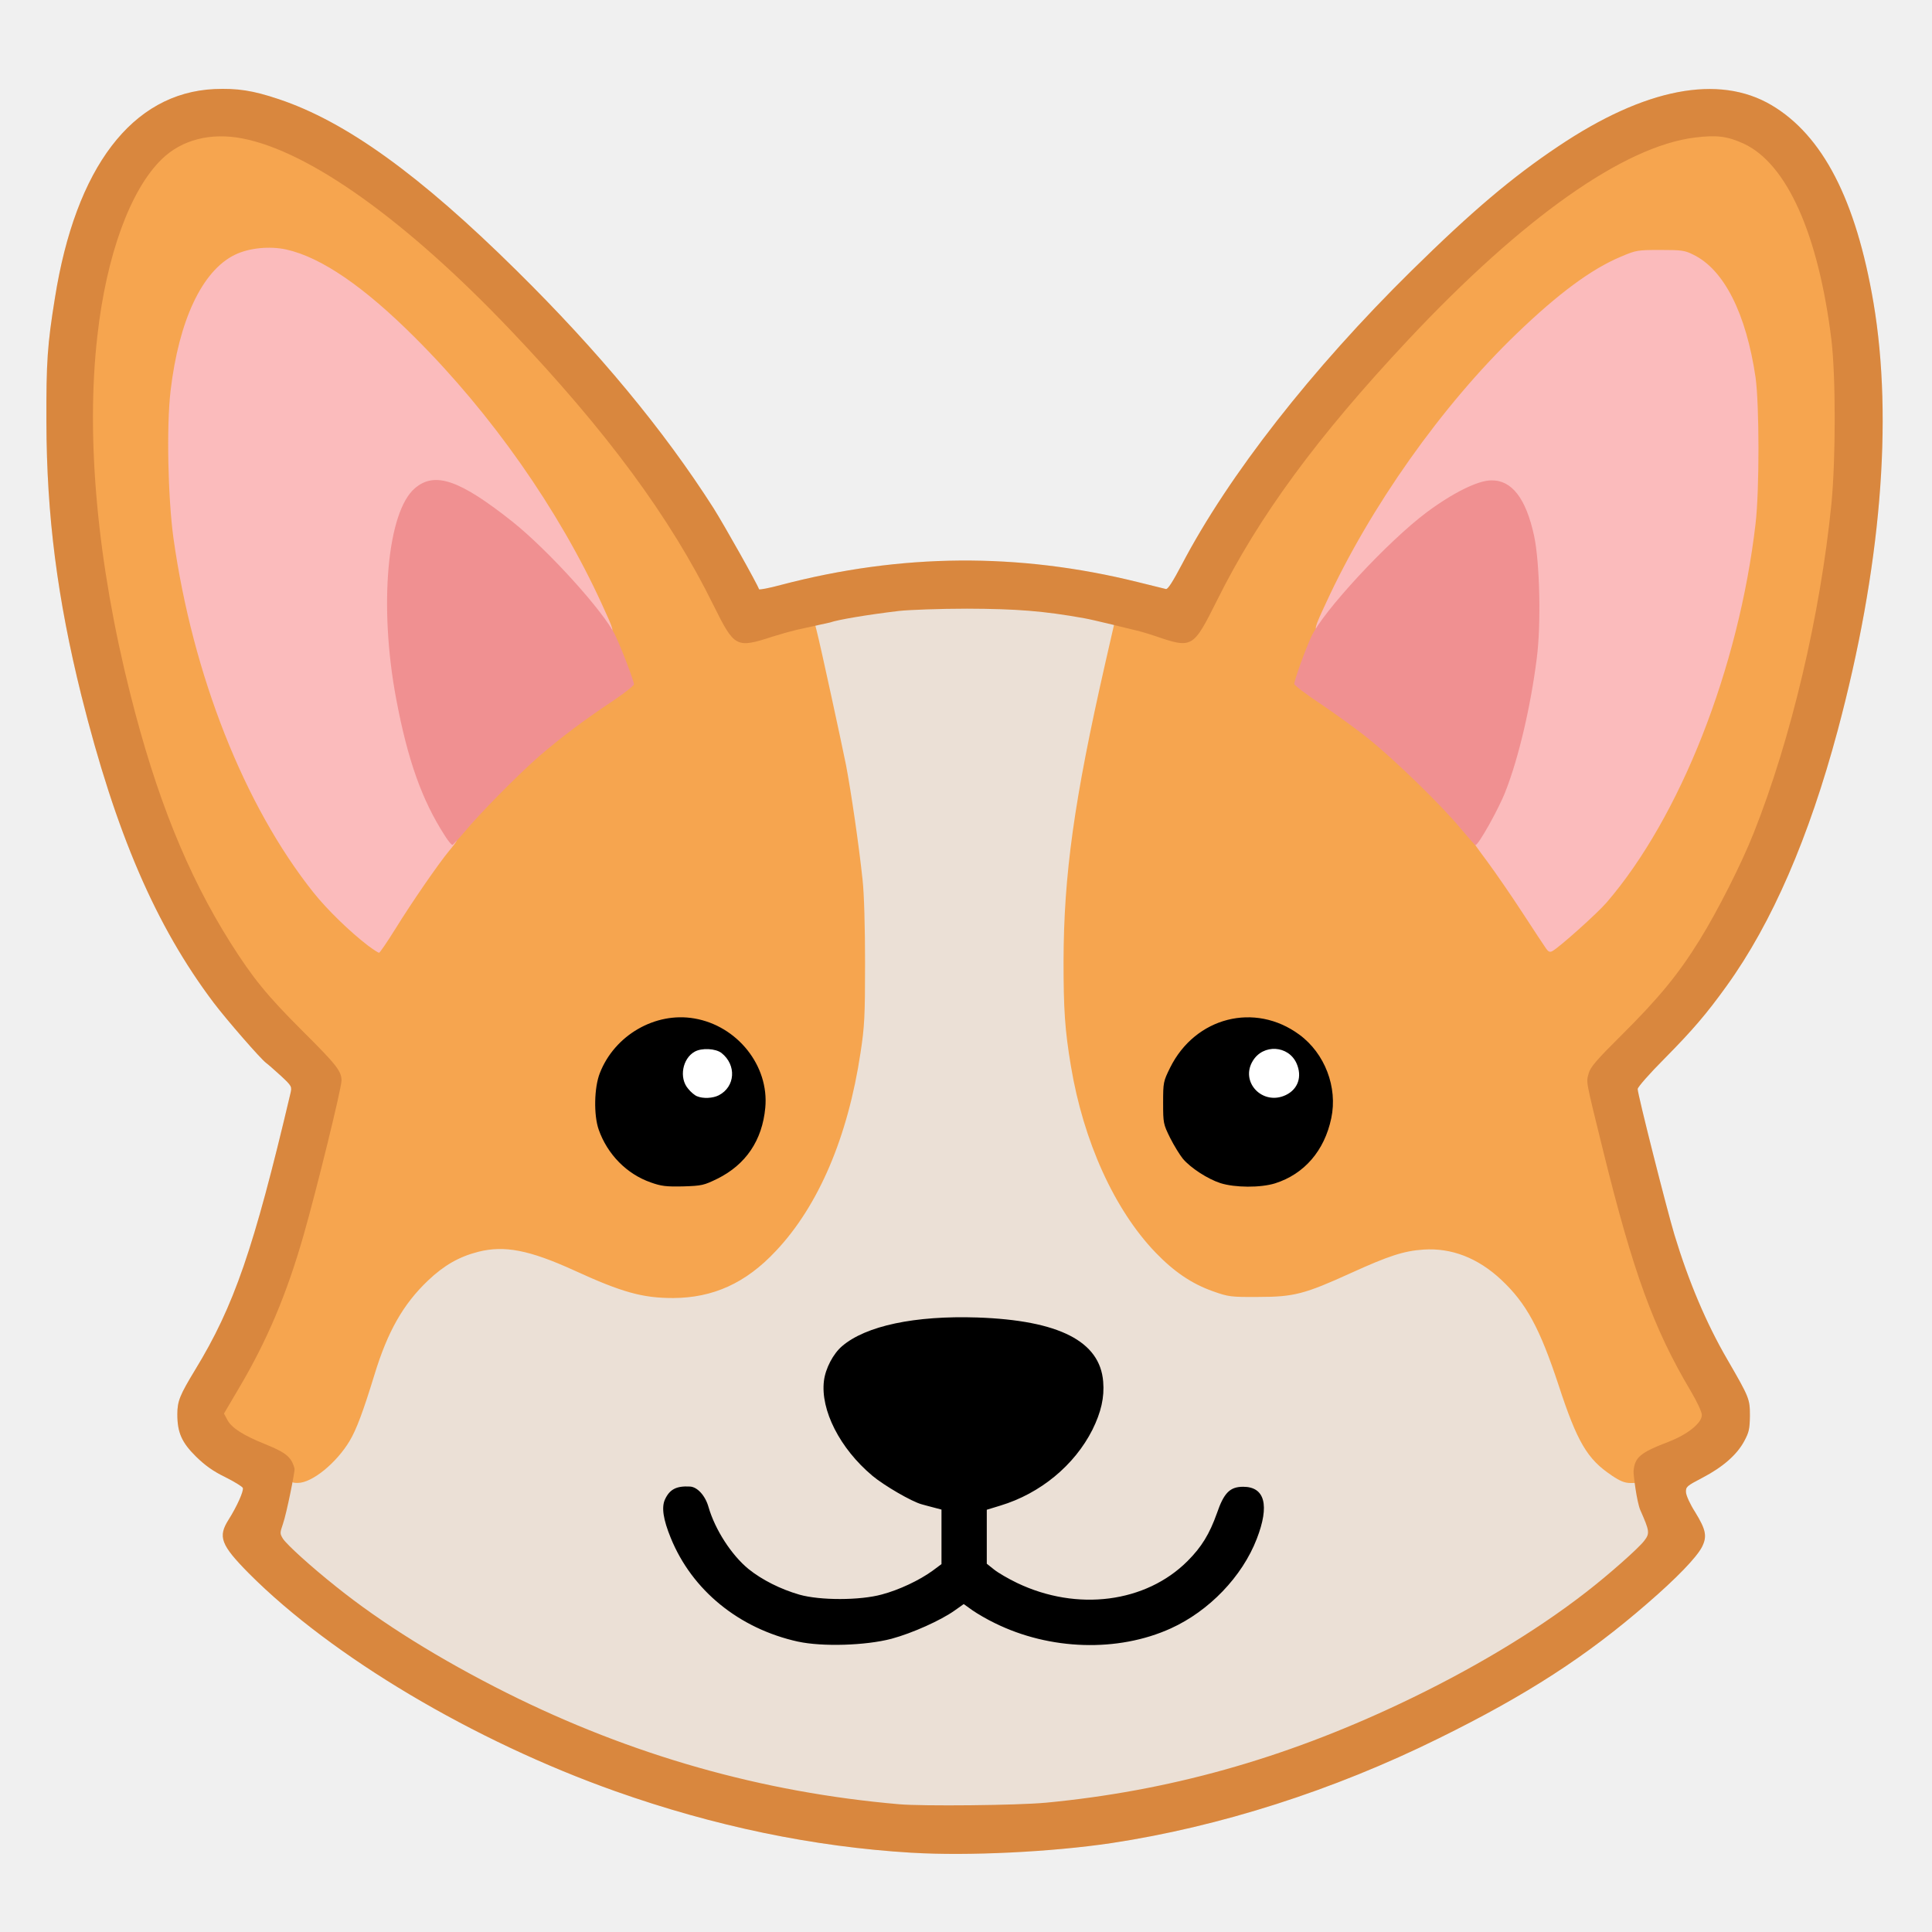
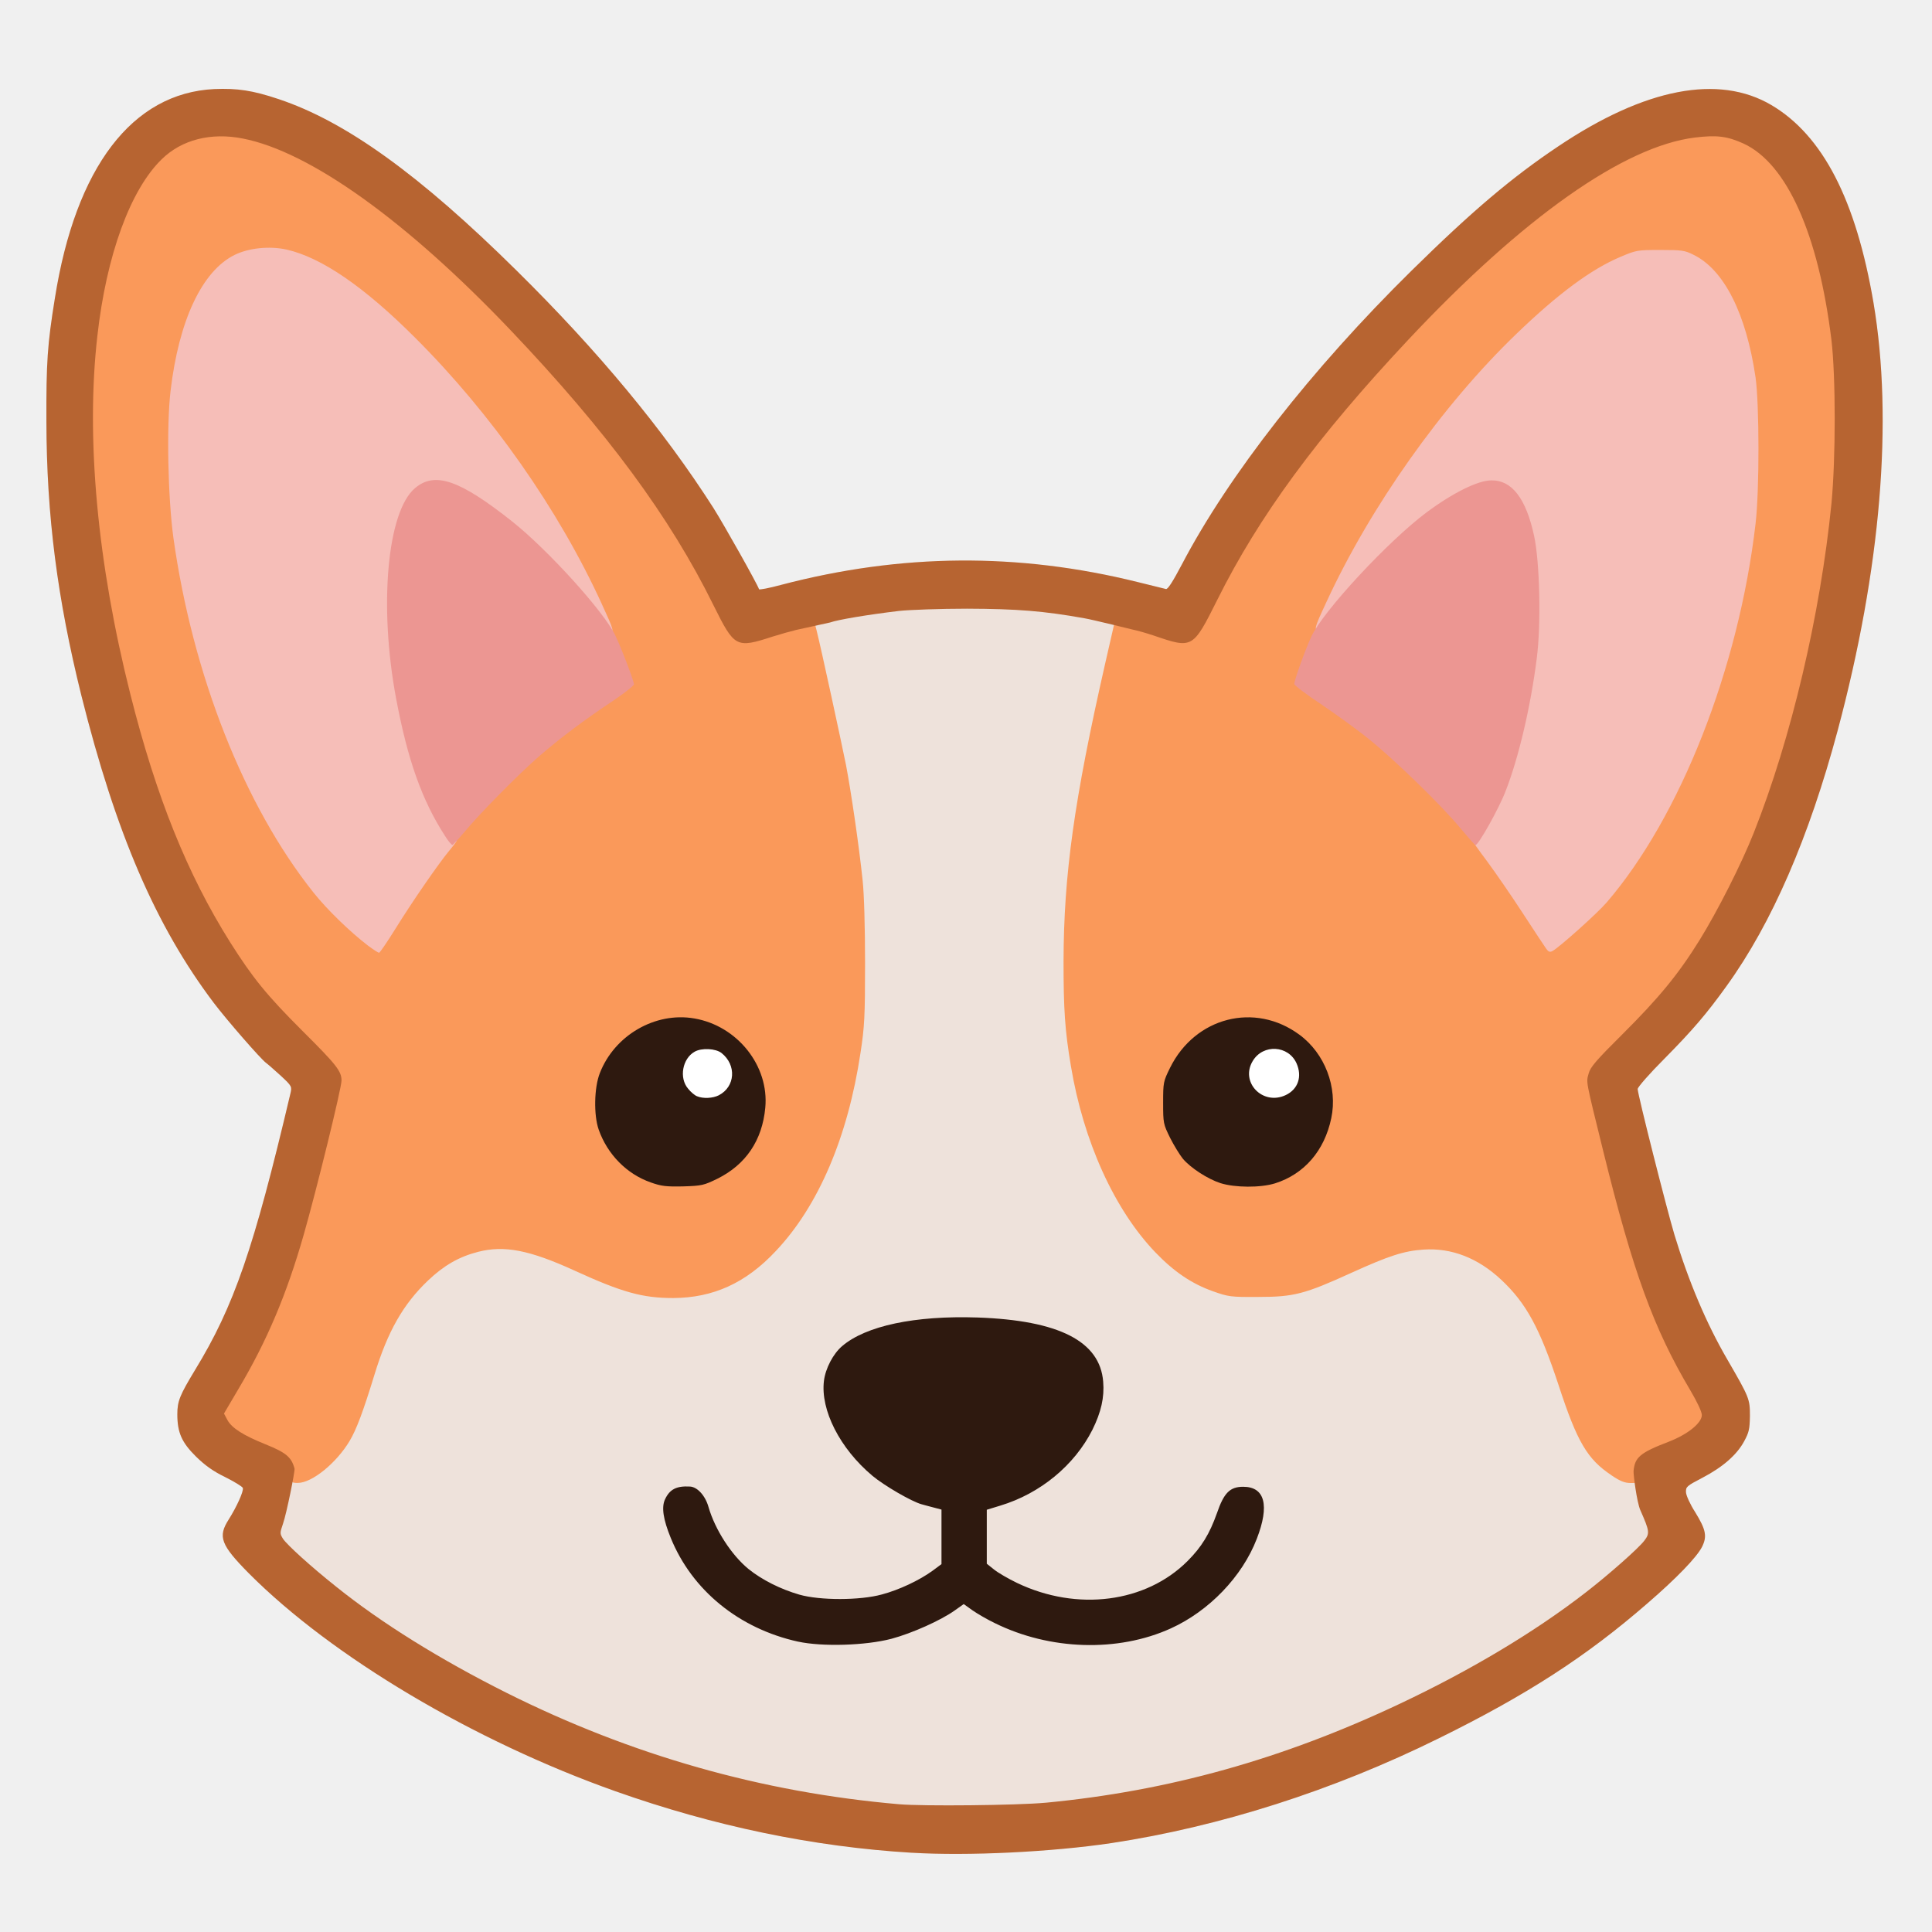
<svg xmlns="http://www.w3.org/2000/svg" xml:space="preserve" style="fill-rule:evenodd;clip-rule:evenodd;stroke-linejoin:round;stroke-miterlimit:2" viewBox="0 0 597 597">
-   <path d="M281.766 572.512c-30.375-1.809-61.153-8.219-91.59-19.004-43.895-15.57-87.621-41.567-113.278-67.336-8.687-8.805-9.625-11.309-6.242-16.613 2.508-3.965 4.727-8.864 4.375-9.793-.172-.407-2.625-1.93-5.422-3.325-3.73-1.804-6.242-3.613-9.039-6.351-4.433-4.371-5.773-7.461-5.773-13.059 0-4.078.754-5.886 5.48-13.703 12.067-19.762 18.137-37.43 29.446-85.348.523-2.214.523-2.332-2.918-5.535-1.926-1.746-3.969-3.554-4.543-3.968-1.637-1.161-12.188-13.289-16.211-18.598-17.953-23.793-30.254-52.41-40.926-95.035-7.402-29.848-10.727-55.5-10.785-84.532-.059-18.421.293-23.789 2.625-38.191 6.414-40.461 23.902-63.375 49.269-64.598 7.055-.289 11.832.407 19.821 3.09 20.812 6.938 43.613 23.379 73.574 52.996 25.246 24.895 45.473 49.321 60.812 73.344 3.383 5.363 13.469 23.317 14.106 25.125.062.231 3.152-.351 6.816-1.344 37.082-9.734 73.285-10.027 110.192-.875 4.312 1.047 8.281 2.039 8.746 2.157.586.121 2.16-2.391 4.957-7.692 14.398-27.461 40.109-60.347 70.949-90.715 18.602-18.308 30.961-28.8 45.359-38.421 26.762-17.954 49.5-22.329 65.821-12.711 15.855 9.386 26.125 29.261 31.539 61.101 6.121 36.32 2.273 82.258-11.078 132.164-8.864 33.059-20.289 59.469-34.282 78.879-6.242 8.684-10.433 13.582-19.179 22.445-4.606 4.606-8.34 8.868-8.34 9.446 0 1.633 8.976 37.078 11.371 45.066 4.371 14.399 9.855 27.406 16.379 38.594 6.816 11.777 6.937 12.129 6.937 17.371-.058 4.019-.293 5.07-1.746 7.754-2.273 4.254-6.644 8.047-12.886 11.312-4.899 2.563-5.188 2.797-5.129 4.493.058 1.046 1.281 3.726 2.855 6.179 3.324 5.422 3.731 7.461 2.102 10.723-1.688 3.262-7.818 9.625-16.852 17.43-18.773 16.328-37.191 28.277-64.539 41.746-32.535 16.086-67.625 27.285-101.152 32.355-18.367 2.738-44.309 4.02-61.625 2.969z" style="fill:#ebe0d6" />
+   <path d="M281.766 572.512c-30.375-1.809-61.153-8.219-91.59-19.004-43.895-15.57-87.621-41.567-113.278-67.336-8.687-8.805-9.625-11.309-6.242-16.613 2.508-3.965 4.727-8.864 4.375-9.793-.172-.407-2.625-1.93-5.422-3.325-3.73-1.804-6.242-3.613-9.039-6.351-4.433-4.371-5.773-7.461-5.773-13.059 0-4.078.754-5.886 5.48-13.703 12.067-19.762 18.137-37.43 29.446-85.348.523-2.214.523-2.332-2.918-5.535-1.926-1.746-3.969-3.554-4.543-3.968-1.637-1.161-12.188-13.289-16.211-18.598-17.953-23.793-30.254-52.41-40.926-95.035-7.402-29.848-10.727-55.5-10.785-84.532-.059-18.421.293-23.789 2.625-38.191 6.414-40.461 23.902-63.375 49.269-64.598 7.055-.289 11.832.407 19.821 3.09 20.812 6.938 43.613 23.379 73.574 52.996 25.246 24.895 45.473 49.321 60.812 73.344 3.383 5.363 13.469 23.317 14.106 25.125.062.231 3.152-.351 6.816-1.344 37.082-9.734 73.285-10.027 110.192-.875 4.312 1.047 8.281 2.039 8.746 2.157.586.121 2.16-2.391 4.957-7.692 14.398-27.461 40.109-60.347 70.949-90.715 18.602-18.308 30.961-28.8 45.359-38.421 26.762-17.954 49.5-22.329 65.821-12.711 15.855 9.386 26.125 29.261 31.539 61.101 6.121 36.32 2.273 82.258-11.078 132.164-8.864 33.059-20.289 59.469-34.282 78.879-6.242 8.684-10.433 13.582-19.179 22.445-4.606 4.606-8.34 8.868-8.34 9.446 0 1.633 8.976 37.078 11.371 45.066 4.371 14.399 9.855 27.406 16.379 38.594 6.816 11.777 6.937 12.129 6.937 17.371-.058 4.019-.293 5.07-1.746 7.754-2.273 4.254-6.644 8.047-12.886 11.312-4.899 2.563-5.188 2.797-5.129 4.493.058 1.046 1.281 3.726 2.855 6.179 3.324 5.422 3.731 7.461 2.102 10.723-1.688 3.262-7.818 9.625-16.852 17.43-18.773 16.328-37.191 28.277-64.539 41.746-32.535 16.086-67.625 27.285-101.152 32.355-18.367 2.738-44.309 4.02-61.625 2.969z" style="fill:#eee2db" />
  <path d="M213.613 340.477c-.644-.231-1.925-1.282-2.734-2.332-1.402-1.633-1.578-2.333-1.578-6.301 0-7.34 2.101-9.391 9.39-9.442 3.676 0 4.727.235 6.008 1.223 2.395 1.926 3.262 4.141 3.262 8.574 0 4.492-.988 6.41-4.078 7.985-1.809.929-8.219 1.113-10.262.293zM387.879 339.891c-2.625-1.575-3.676-3.965-3.676-8.278 0-6.586 2.797-9.211 9.735-9.211 5.128 0 7.23 1.223 8.624 4.899 1.223 3.148.93 8.16-.585 10.433-1.403 2.211-4.313 3.321-8.571 3.321-2.625 0-4.203-.352-5.535-1.164z" style="fill:#fff;fill-rule:nonzero" />
-   <path d="M89.258 455.566c-.93-3.554-2.625-4.957-8.977-7.523-9.504-3.789-12.652-6.531-12.652-11.137 0-1.687.988-3.91 4.371-9.504 11.895-20.175 17.664-35.968 27.457-75.734 4.141-16.793 4.254-17.723 3.441-19.359-.523-.989-5.421-6.297-10.957-11.832-11.25-11.2-15.57-16.442-22.507-27.461-13.289-21.102-22.911-45.004-30.899-76.723C21.57 149.25 23.316 84.359 42.789 54.219c6.531-10.09 13.813-13.996 26.172-13.996 23.793 0 60.104 25.882 103.074 73.461 6.586 7.343 12.418 14.402 19.59 23.613 13.523 17.488 21.336 29.676 29.91 46.641 7.168 14.167 6.703 13.816 15.449 11.015 3.727-1.219 8.161-2.211 10.555-2.391l4.137-.292.648 2.503c1.34 5.25 7.633 34.344 9.098 41.625 1.574 8.282 3.965 24.551 5.129 35.567.465 4.254.758 14.34.758 25.648 0 16.563-.172 19.653-1.403 27.692-3.91 26.062-13 47.34-26.176 61.273-9.269 9.91-19.359 14.461-31.718 14.524-9.442 0-15.801-1.75-30.547-8.516-13.934-6.352-21.629-7.813-29.676-5.774-5.949 1.516-10.613 4.2-15.57 8.918-7.637 7.29-12.422 15.684-16.5 29.032-3.496 11.429-5.598 17.027-7.696 20.519-4.082 6.821-11.601 12.946-15.976 12.946-2.039 0-2.16-.118-2.797-2.684zm130.648-93.105c8.223-4.082 13.352-11.078 14.696-20.227.464-3.093-.7-7.988-2.918-12.363-3.211-6.297-10.555-11.773-17.844-13.289-10.028-2.039-22.508 5.777-26.762 16.793-4.492 11.602 2.86 25.77 15.746 30.316 5.774 1.981 11.43 1.633 17.082-1.222zm-98.937-78.121c18.711-29.969 38.886-51.016 66.578-69.496l5.887-3.906-1.051-2.969c-5.594-16.27-18.246-40.637-31.012-59.703-16.383-24.485-40.109-49.844-57.309-61.215-16.207-10.723-26.527-11.25-35.91-1.746-13.996 14.109-18.367 51.593-10.672 92.64 1.516 8.219 6.008 25.418 8.977 34.282 7.816 23.55 19.469 45.886 32.184 61.914 4.14 5.187 16.328 16.793 17.66 16.793.293 0 2.445-2.973 4.668-6.586zM497.949 455.859c-7.465-4.961-10.613-10.32-16.328-27.812-5.828-17.66-9.969-25.305-17.723-32.586-7.23-6.766-15.39-9.91-24.023-9.332-6.059.406-10.727 1.93-22.266 7.172-14.461 6.586-17.785 7.461-28.742 7.461-8.625.062-9.269-.059-14.047-1.746-6.586-2.332-12.066-6.063-17.781-12.008-12.715-13.238-22.269-34.395-26.125-57.602-1.867-11.136-2.273-17.488-2.273-32.355.062-26.758 3.265-49.844 12.886-92.113l2.797-12.239 3.555-.176c2.859-.117 4.777.235 10.433 2.161 9.329 3.211 8.575 3.73 16.5-11.895 3.383-6.703 8.219-15.391 10.672-19.297 25.36-39.816 70.426-87.277 103.426-108.906 15.856-10.383 30.024-15.047 43.028-14.227 18.246 1.161 30.898 23.438 35.738 62.961 1.402 11.543 1.402 39.817 0 54.106-4.254 42.676-16.207 87.621-31.426 118.058-9.734 19.356-17.953 30.778-32.477 45.125-10.027 9.907-11.136 11.25-11.136 13.645 0 2.562 8.511 36.262 12.535 49.672 5.359 17.722 10.781 30.312 18.94 44.078 3.212 5.359 3.497 6.18 3.497 9.269 0 3.321-.058 3.442-2.683 5.774-1.637 1.457-4.492 3.031-7.465 4.199-9.035 3.496-10.844 5.02-10.844 9.27 0 1.687-.121 1.75-2.566 1.75-2.039 0-3.321-.528-6.117-2.395zM392.25 363.914c8.34-2.625 14.633-9.328 17.023-18.187 3.446-12.711-6.996-26.993-21.335-29.383-3.032-.528-9.391.929-13.239 2.968-4.371 2.391-8.804 7.231-11.308 12.301-2.039 4.02-2.215 4.899-2.215 9.149 0 4.254.176 5.129 2.16 9.097 2.738 5.485 4.84 7.989 8.98 10.727 6.352 4.25 13.235 5.363 19.942 3.32zm93.516-78.18c12.3-10.672 21.398-23.375 31.424-44.078 12.072-24.832 20.29-53.398 23.552-81.621 1.164-10.32 1.164-33.344 0-41.625-2.332-15.621-6.765-26.879-13.41-33.586-4.492-4.605-7.582-5.828-14.281-5.828-5.016 0-6.004.234-10.492 2.102-21.395 8.976-53.52 42.382-76.371 79.523-9.969 16.207-25.247 48.973-23.497 50.43.293.172 3.907 2.625 8.047 5.363 18.832 12.531 37.141 30.02 51.188 48.914 5.187 6.996 16.73 24.313 16.73 25.125 0 1.16 1.578.121 7.11-4.726z" style="fill:#f6a54f;fill-rule:nonzero" />
-   <path d="M281.766 572.512c-30.375-1.809-61.153-8.219-91.59-19.004-43.895-15.57-87.621-41.567-113.278-67.336-8.687-8.805-9.625-11.309-6.242-16.613 2.508-3.965 4.727-8.864 4.375-9.793-.172-.407-2.625-1.93-5.422-3.325-3.73-1.804-6.242-3.613-9.039-6.351-4.433-4.371-5.773-7.461-5.773-13.059 0-4.078.754-5.886 5.48-13.703 12.067-19.762 18.137-37.43 29.446-85.348.523-2.214.523-2.332-2.918-5.535-1.926-1.746-3.969-3.554-4.543-3.968-1.637-1.161-12.188-13.289-16.211-18.598-17.953-23.793-30.254-52.41-40.926-95.035-7.402-29.848-10.727-55.5-10.785-84.532-.059-18.421.293-23.789 2.625-38.191 6.414-40.461 23.902-63.375 49.269-64.598 7.055-.289 11.832.407 19.821 3.09 20.812 6.938 43.613 23.379 73.574 52.996 25.246 24.895 45.473 49.321 60.812 73.344 3.383 5.363 13.469 23.317 14.106 25.125.062.231 3.152-.351 6.816-1.344 37.082-9.734 73.285-10.027 110.192-.875 4.312 1.047 8.281 2.039 8.746 2.157.586.121 2.16-2.391 4.957-7.692 14.398-27.461 40.109-60.347 70.949-90.715 18.602-18.308 30.961-28.8 45.359-38.421 26.762-17.954 49.5-22.329 65.821-12.711 15.855 9.386 26.125 29.261 31.539 61.101 6.121 36.32 2.273 82.258-11.078 132.164-8.864 33.059-20.289 59.469-34.282 78.879-6.242 8.684-10.433 13.582-19.179 22.445-4.606 4.606-8.34 8.868-8.34 9.446 0 1.633 8.976 37.078 11.371 45.066 4.371 14.399 9.855 27.406 16.379 38.594 6.816 11.777 6.937 12.129 6.937 17.371-.058 4.019-.293 5.07-1.746 7.754-2.273 4.254-6.644 8.047-12.886 11.312-4.899 2.563-5.188 2.797-5.129 4.493.058 1.046 1.281 3.726 2.855 6.179 3.324 5.422 3.731 7.461 2.102 10.723-1.688 3.262-7.818 9.625-16.852 17.43-18.773 16.328-37.191 28.277-64.539 41.746-32.535 16.086-67.625 27.285-101.152 32.355-18.367 2.738-44.309 4.02-61.625 2.969zM91.012 453.816c.183.762-2.472 13.911-3.563 17.02-.988 2.918-.988 3.027 0 4.664 1.344 1.98 8.746 8.684 16.442 14.805 13.933 11.199 32.121 22.507 52.703 32.82 38.472 19.238 78.824 30.727 121.207 34.395 7.34.644 36.496.351 45.238-.465l.008.007c38.012-3.613 73.281-13.468 109.547-30.609 21.742-10.258 41.742-22.215 57.426-34.394 6.878-5.301 16.328-13.641 18.074-15.973 1.75-2.274 1.636-2.973-1.223-9.445-1.109-2.563-2.152-10.977-2.09-11.969l-.008.008c.352-4.371 1.981-5.774 10.956-9.211 5.83-2.27 10.15-5.774 10.15-8.219 0-.988-1.457-4.078-3.496-7.523-11.43-19.239-17.781-36.727-26.992-74.098-5.536-22.449-5.25-21.047-4.493-23.902.524-1.981 2.332-4.082 10.43-12.129 11.25-11.2 17.258-18.481 23.844-29.094 5.594-9.035 12.945-23.551 16.734-33.113 11.602-29.203 20.578-67.395 24.02-101.735 1.344-14.047 1.344-39.179 0-50.605-4.02-32.707-13.762-54.508-27.164-60.688-5.016-2.273-8.219-2.687-14.986-1.867-21.921 2.684-53.112 24.66-88.671 62.555-28.101 29.972-46.117 54.511-58.941 80.281-7.586 15.156-7.637 15.156-19.59 11.078-2.485-.828-4.998-1.535-6.731-1.901 0 0-11.962-2.975-14.722-3.454-12.652-2.274-20.984-2.918-36.32-2.969-8.34 0-17.785.352-20.985.695-9.723 1.162-18.97 2.714-21.301 3.565l-10.464 2.302c-1.834.449-4.667 1.24-7.305 2.063-11.308 3.676-11.773 3.383-18.246-9.625-13.352-27.164-33-53.813-62.73-85.055-32.122-33.758-62.032-55.207-82.786-59.234-9.793-1.93-18.832.351-25.011 6.41-9.676 9.391-17.086 29.617-19.883 54.57-3.613 31.539 0 70.371 10.199 110.774 7.988 31.719 17.609 55.621 30.902 76.726 6.938 10.957 11.25 16.27 22.215 27.227 10.551 10.492 12.125 12.48 12.125 15.387 0 2.394-7.695 33.699-11.66 47.574-5.305 18.601-11.43 33-20.23 47.805l-4.43 7.523 1.051 1.98c1.34 2.504 4.957 4.778 11.773 7.524 6.352 2.562 8.047 3.965 8.977 7.519" style="fill:#d9873e" />
-   <path d="M246.613 507.277c-18.246-4.019-32.765-15.855-39.351-32.062-2.332-5.715-2.918-9.504-1.746-11.953 1.453-3.09 3.554-4.141 7.695-3.91 2.273.121 4.723 2.796 5.715 6.3 2.039 7.059 7.109 14.864 12.359 19.176 4.199 3.383 9.906 6.242 15.742 7.93 6.352 1.808 18.711 1.808 25.477-.059 5.305-1.402 11.605-4.375 15.684-7.344l2.738-2.039v-16.847l-2.446-.645c-1.402-.351-3.031-.816-3.675-.988-3.09-.82-11.664-5.828-15.219-8.805-10.086-8.453-16.086-20.347-14.984-29.328.464-3.844 2.859-8.391 5.597-10.723 7.34-6.3 22.504-9.503 41.805-8.867 25.242.879 37.894 7.344 38.887 19.825.406 4.898-.645 9.441-3.325 14.863-5.535 10.961-16.086 19.703-28.445 23.437l-4.199 1.285v16.68l2.269 1.809c1.223.988 4.434 2.855 7.11 4.136 18.543 8.868 39.758 6.122 52.644-6.761 4.371-4.375 6.817-8.395 9.098-14.809 2.16-6.297 4.019-8.156 8.105-8.156 6.707 0 8.223 5.715 4.204 16.086-4.493 11.664-14.754 22.328-26.59 27.691-16.328 7.403-37.313 6.762-54.336-1.637-2.332-1.109-5.422-2.917-6.938-3.968l-2.687-1.926-2.797 1.98c-4.25 3.028-13.055 6.997-19.527 8.743-7.989 2.101-21.399 2.507-28.864.879zM201.082 365.371c-7.402-2.566-13.41-8.687-16.086-16.328-1.574-4.492-1.402-12.996.352-17.43 4.543-11.715 17.136-19.004 29.203-16.906 13.293 2.273 23.148 14.633 21.926 27.578-.93 10.086-6.008 17.61-14.868 21.981-4.078 1.98-4.722 2.16-10.492 2.336-5.25.117-6.765-.063-10.027-1.223zm21.047-26.933c5.07-2.626 5.535-9.329.816-13.059-1.808-1.402-6.121-1.633-8.281-.402-3.785 2.097-4.898 8.105-2.039 11.429.816 1.047 2.102 2.098 2.738 2.332 1.926.817 4.899.645 6.766-.293zM377.145 365.602c-3.969-1.282-9.27-4.723-11.661-7.582-.933-1.161-2.738-4.079-3.91-6.411-2.097-4.254-2.16-4.547-2.16-10.847 0-6.301.063-6.586 2.16-10.844 7.754-15.621 26.176-20.348 39.938-10.199 7.867 5.773 11.894 16.265 9.855 25.828-2.101 10.027-8.34 17.258-17.371 20.117-4.543 1.402-12.359 1.34-16.851-.062m20.175-27.223c3.789-1.809 5.129-5.715 3.321-9.797-2.504-5.594-10.317-6.059-13.52-.758-4.019 6.586 3.09 13.938 10.199 10.555" style="fill-rule:nonzero" />
-   <path d="M113.863 292.32c-5.715-4.371-12.761-11.199-17.023-16.558-21.399-26.883-37.313-67.223-43.262-109.606-1.687-12.422-2.156-34.394-.875-45.359 2.563-21.805 9.735-37.082 19.82-42.039 4.375-2.16 10.848-2.797 16.036-1.637 10.785 2.445 23.964 11.484 39.707 27.227 23.609 23.55 44.308 53.054 57.66 82.207 3.906 8.511 3.965 8.746 2.211 8.746-.817 0-1.575-.352-1.746-.758-.586-1.516-12.36-15.219-18.075-20.984-11.078-11.2-25.652-21.692-31.832-22.914-10.785-2.161-17.55 21.046-14.339 49.613 2.394 21.691 8.159 41.625 15.449 53.578 1.929 3.152 3.496 5.891 3.496 6.008 0 .172-.988 1.515-2.274 3.031-3.382 4.078-11.543 15.914-16.671 24.195-2.504 4.02-4.778 7.344-5.016 7.344-.234 0-1.688-.93-3.266-2.102zM477.773 293.137c-.527-.758-3.789-5.653-7.23-10.957-3.441-5.301-8.395-12.481-11.02-16.035-2.625-3.497-4.777-6.532-4.777-6.766 0-.231 1.457-2.684 3.211-5.481 6.766-10.785 12.359-30.082 15.156-52.179 1.344-10.258.934-26.172-.816-34.395-2.211-10.379-6.703-16.902-11.543-16.902-2.738 0-11.774 4.836-18.539 9.906-7.11 5.363-22.215 20.406-28.567 28.445-3.445 4.375-5.019 5.891-6.007 5.891-1.688.059-1.575-.465 2.097-8.34 13.645-29.679 35.86-61.043 58.824-83.14 12.946-12.481 23.204-20.055 32.243-23.84 4.777-2.043 5.191-2.102 12.242-2.102 6.531 0 7.582.121 10.198 1.457 9.501 4.602 16.329 18.188 19.239 37.957 1.161 8.391 1.219 34.688 0 45.125-5.191 44.715-23.265 90.66-46.058 117.129-2.797 3.262-14.633 13.875-16.735 14.985-.757.406-1.222.234-1.925-.758z" style="fill:#fbbbbc;fill-rule:nonzero" />
-   <path d="M137.414 258.156c-7.056-10.957-11.43-23.316-14.984-42.148-5.422-28.688-2.797-57.953 5.827-65.184 6.122-5.187 13.763-2.562 30.024 10.321 11.137 8.867 28.332 27.871 31.828 35.152 1.981 4.141 5.778 14.109 5.778 15.156 0 .406-2.801 2.625-6.242 4.961-9.211 6.117-16.266 11.43-23.032 17.258-6.414 5.594-18.308 17.609-23.265 23.609-1.688 1.981-3.262 3.672-3.496 3.785-.293.122-1.403-1.222-2.446-2.918zM451.246 255.887c-5.887-7.114-20.41-21.227-28.277-27.52-3.492-2.855-10.145-7.633-14.692-10.726-4.605-3.028-8.339-5.887-8.339-6.297 0-1.11 3.324-10.434 5.25-14.574 3.496-7.754 23.789-29.618 35.675-38.473 7.989-5.949 15.805-9.856 19.946-9.856 6.351-.121 10.722 5.536 13.238 17.137 1.746 8.16 2.211 27.285.816 37.899-1.867 14.804-5.597 30.726-9.625 40.984-2.039 5.363-8.449 16.793-9.328 16.676-.172 0-2.273-2.395-4.664-5.25" style="fill:#f09091;fill-rule:nonzero" />
+   <path d="M89.258 455.566c-.93-3.554-2.625-4.957-8.977-7.523-9.504-3.789-12.652-6.531-12.652-11.137 0-1.687.988-3.91 4.371-9.504 11.895-20.175 17.664-35.968 27.457-75.734 4.141-16.793 4.254-17.723 3.441-19.359-.523-.989-5.421-6.297-10.957-11.832-11.25-11.2-15.57-16.442-22.507-27.461-13.289-21.102-22.911-45.004-30.899-76.723C21.57 149.25 23.316 84.359 42.789 54.219c6.531-10.09 13.813-13.996 26.172-13.996 23.793 0 60.104 25.882 103.074 73.461 6.586 7.343 12.418 14.402 19.59 23.613 13.523 17.488 21.336 29.676 29.91 46.641 7.168 14.167 6.703 13.816 15.449 11.015 3.727-1.219 8.161-2.211 10.555-2.391l4.137-.292.648 2.503c1.34 5.25 7.633 34.344 9.098 41.625 1.574 8.282 3.965 24.551 5.129 35.567.465 4.254.758 14.34.758 25.648 0 16.563-.172 19.653-1.403 27.692-3.91 26.062-13 47.34-26.176 61.273-9.269 9.91-19.359 14.461-31.718 14.524-9.442 0-15.801-1.75-30.547-8.516-13.934-6.352-21.629-7.813-29.676-5.774-5.949 1.516-10.613 4.2-15.57 8.918-7.637 7.29-12.422 15.684-16.5 29.032-3.496 11.429-5.598 17.027-7.696 20.519-4.082 6.821-11.601 12.946-15.976 12.946-2.039 0-2.16-.118-2.797-2.684zm130.648-93.105c8.223-4.082 13.352-11.078 14.696-20.227.464-3.093-.7-7.988-2.918-12.363-3.211-6.297-10.555-11.773-17.844-13.289-10.028-2.039-22.508 5.777-26.762 16.793-4.492 11.602 2.86 25.77 15.746 30.316 5.774 1.981 11.43 1.633 17.082-1.222zm-98.937-78.121c18.711-29.969 38.886-51.016 66.578-69.496l5.887-3.906-1.051-2.969c-5.594-16.27-18.246-40.637-31.012-59.703-16.383-24.485-40.109-49.844-57.309-61.215-16.207-10.723-26.527-11.25-35.91-1.746-13.996 14.109-18.367 51.593-10.672 92.64 1.516 8.219 6.008 25.418 8.977 34.282 7.816 23.55 19.469 45.886 32.184 61.914 4.14 5.187 16.328 16.793 17.66 16.793.293 0 2.445-2.973 4.668-6.586zM497.949 455.859c-7.465-4.961-10.613-10.32-16.328-27.812-5.828-17.66-9.969-25.305-17.723-32.586-7.23-6.766-15.39-9.91-24.023-9.332-6.059.406-10.727 1.93-22.266 7.172-14.461 6.586-17.785 7.461-28.742 7.461-8.625.062-9.269-.059-14.047-1.746-6.586-2.332-12.066-6.063-17.781-12.008-12.715-13.238-22.269-34.395-26.125-57.602-1.867-11.136-2.273-17.488-2.273-32.355.062-26.758 3.265-49.844 12.886-92.113l2.797-12.239 3.555-.176c2.859-.117 4.777.235 10.433 2.161 9.329 3.211 8.575 3.73 16.5-11.895 3.383-6.703 8.219-15.391 10.672-19.297 25.36-39.816 70.426-87.277 103.426-108.906 15.856-10.383 30.024-15.047 43.028-14.227 18.246 1.161 30.898 23.438 35.738 62.961 1.402 11.543 1.402 39.817 0 54.106-4.254 42.676-16.207 87.621-31.426 118.058-9.734 19.356-17.953 30.778-32.477 45.125-10.027 9.907-11.136 11.25-11.136 13.645 0 2.562 8.511 36.262 12.535 49.672 5.359 17.722 10.781 30.312 18.94 44.078 3.212 5.359 3.497 6.18 3.497 9.269 0 3.321-.058 3.442-2.683 5.774-1.637 1.457-4.492 3.031-7.465 4.199-9.035 3.496-10.844 5.02-10.844 9.27 0 1.687-.121 1.75-2.566 1.75-2.039 0-3.321-.528-6.117-2.395zM392.25 363.914c8.34-2.625 14.633-9.328 17.023-18.187 3.446-12.711-6.996-26.993-21.335-29.383-3.032-.528-9.391.929-13.239 2.968-4.371 2.391-8.804 7.231-11.308 12.301-2.039 4.02-2.215 4.899-2.215 9.149 0 4.254.176 5.129 2.16 9.097 2.738 5.485 4.84 7.989 8.98 10.727 6.352 4.25 13.235 5.363 19.942 3.32zm93.516-78.18c12.3-10.672 21.398-23.375 31.424-44.078 12.072-24.832 20.29-53.398 23.552-81.621 1.164-10.32 1.164-33.344 0-41.625-2.332-15.621-6.765-26.879-13.41-33.586-4.492-4.605-7.582-5.828-14.281-5.828-5.016 0-6.004.234-10.492 2.102-21.395 8.976-53.52 42.382-76.371 79.523-9.969 16.207-25.247 48.973-23.497 50.43.293.172 3.907 2.625 8.047 5.363 18.832 12.531 37.141 30.02 51.188 48.914 5.187 6.996 16.73 24.313 16.73 25.125 0 1.16 1.578.121 7.11-4.726z" style="fill:#fa995a;fill-rule:nonzero" />
+   <path d="M281.766 572.512c-30.375-1.809-61.153-8.219-91.59-19.004-43.895-15.57-87.621-41.567-113.278-67.336-8.687-8.805-9.625-11.309-6.242-16.613 2.508-3.965 4.727-8.864 4.375-9.793-.172-.407-2.625-1.93-5.422-3.325-3.73-1.804-6.242-3.613-9.039-6.351-4.433-4.371-5.773-7.461-5.773-13.059 0-4.078.754-5.886 5.48-13.703 12.067-19.762 18.137-37.43 29.446-85.348.523-2.214.523-2.332-2.918-5.535-1.926-1.746-3.969-3.554-4.543-3.968-1.637-1.161-12.188-13.289-16.211-18.598-17.953-23.793-30.254-52.41-40.926-95.035-7.402-29.848-10.727-55.5-10.785-84.532-.059-18.421.293-23.789 2.625-38.191 6.414-40.461 23.902-63.375 49.269-64.598 7.055-.289 11.832.407 19.821 3.09 20.812 6.938 43.613 23.379 73.574 52.996 25.246 24.895 45.473 49.321 60.812 73.344 3.383 5.363 13.469 23.317 14.106 25.125.062.231 3.152-.351 6.816-1.344 37.082-9.734 73.285-10.027 110.192-.875 4.312 1.047 8.281 2.039 8.746 2.157.586.121 2.16-2.391 4.957-7.692 14.398-27.461 40.109-60.347 70.949-90.715 18.602-18.308 30.961-28.8 45.359-38.421 26.762-17.954 49.5-22.329 65.821-12.711 15.855 9.386 26.125 29.261 31.539 61.101 6.121 36.32 2.273 82.258-11.078 132.164-8.864 33.059-20.289 59.469-34.282 78.879-6.242 8.684-10.433 13.582-19.179 22.445-4.606 4.606-8.34 8.868-8.34 9.446 0 1.633 8.976 37.078 11.371 45.066 4.371 14.399 9.855 27.406 16.379 38.594 6.816 11.777 6.937 12.129 6.937 17.371-.058 4.019-.293 5.07-1.746 7.754-2.273 4.254-6.644 8.047-12.886 11.312-4.899 2.563-5.188 2.797-5.129 4.493.058 1.046 1.281 3.726 2.855 6.179 3.324 5.422 3.731 7.461 2.102 10.723-1.688 3.262-7.818 9.625-16.852 17.43-18.773 16.328-37.191 28.277-64.539 41.746-32.535 16.086-67.625 27.285-101.152 32.355-18.367 2.738-44.309 4.02-61.625 2.969zM91.012 453.816c.183.762-2.472 13.911-3.563 17.02-.988 2.918-.988 3.027 0 4.664 1.344 1.98 8.746 8.684 16.442 14.805 13.933 11.199 32.121 22.507 52.703 32.82 38.472 19.238 78.824 30.727 121.207 34.395 7.34.644 36.496.351 45.238-.465l.008.007c38.012-3.613 73.281-13.468 109.547-30.609 21.742-10.258 41.742-22.215 57.426-34.394 6.878-5.301 16.328-13.641 18.074-15.973 1.75-2.274 1.636-2.973-1.223-9.445-1.109-2.563-2.152-10.977-2.09-11.969l-.008.008c.352-4.371 1.981-5.774 10.956-9.211 5.83-2.27 10.15-5.774 10.15-8.219 0-.988-1.457-4.078-3.496-7.523-11.43-19.239-17.781-36.727-26.992-74.098-5.536-22.449-5.25-21.047-4.493-23.902.524-1.981 2.332-4.082 10.43-12.129 11.25-11.2 17.258-18.481 23.844-29.094 5.594-9.035 12.945-23.551 16.734-33.113 11.602-29.203 20.578-67.395 24.02-101.735 1.344-14.047 1.344-39.179 0-50.605-4.02-32.707-13.762-54.508-27.164-60.688-5.016-2.273-8.219-2.687-14.986-1.867-21.921 2.684-53.112 24.66-88.671 62.555-28.101 29.972-46.117 54.511-58.941 80.281-7.586 15.156-7.637 15.156-19.59 11.078-2.485-.828-4.998-1.535-6.731-1.901 0 0-11.962-2.975-14.722-3.454-12.652-2.274-20.984-2.918-36.32-2.969-8.34 0-17.785.352-20.985.695-9.723 1.162-18.97 2.714-21.301 3.565l-10.464 2.302c-1.834.449-4.667 1.24-7.305 2.063-11.308 3.676-11.773 3.383-18.246-9.625-13.352-27.164-33-53.813-62.73-85.055-32.122-33.758-62.032-55.207-82.786-59.234-9.793-1.93-18.832.351-25.011 6.41-9.676 9.391-17.086 29.617-19.883 54.57-3.613 31.539 0 70.371 10.199 110.774 7.988 31.719 17.609 55.621 30.902 76.726 6.938 10.957 11.25 16.27 22.215 27.227 10.551 10.492 12.125 12.48 12.125 15.387 0 2.394-7.695 33.699-11.66 47.574-5.305 18.601-11.43 33-20.23 47.805l-4.43 7.523 1.051 1.98c1.34 2.504 4.957 4.778 11.773 7.524 6.352 2.562 8.047 3.965 8.977 7.519" style="fill:#b76431" />
+   <path d="M246.613 507.277c-18.246-4.019-32.765-15.855-39.351-32.062-2.332-5.715-2.918-9.504-1.746-11.953 1.453-3.09 3.554-4.141 7.695-3.91 2.273.121 4.723 2.796 5.715 6.3 2.039 7.059 7.109 14.864 12.359 19.176 4.199 3.383 9.906 6.242 15.742 7.93 6.352 1.808 18.711 1.808 25.477-.059 5.305-1.402 11.605-4.375 15.684-7.344l2.738-2.039v-16.847l-2.446-.645c-1.402-.351-3.031-.816-3.675-.988-3.09-.82-11.664-5.828-15.219-8.805-10.086-8.453-16.086-20.347-14.984-29.328.464-3.844 2.859-8.391 5.597-10.723 7.34-6.3 22.504-9.503 41.805-8.867 25.242.879 37.894 7.344 38.887 19.825.406 4.898-.645 9.441-3.325 14.863-5.535 10.961-16.086 19.703-28.445 23.437l-4.199 1.285v16.68l2.269 1.809c1.223.988 4.434 2.855 7.11 4.136 18.543 8.868 39.758 6.122 52.644-6.761 4.371-4.375 6.817-8.395 9.098-14.809 2.16-6.297 4.019-8.156 8.105-8.156 6.707 0 8.223 5.715 4.204 16.086-4.493 11.664-14.754 22.328-26.59 27.691-16.328 7.403-37.313 6.762-54.336-1.637-2.332-1.109-5.422-2.917-6.938-3.968l-2.687-1.926-2.797 1.98c-4.25 3.028-13.055 6.997-19.527 8.743-7.989 2.101-21.399 2.507-28.864.879zM201.082 365.371c-7.402-2.566-13.41-8.687-16.086-16.328-1.574-4.492-1.402-12.996.352-17.43 4.543-11.715 17.136-19.004 29.203-16.906 13.293 2.273 23.148 14.633 21.926 27.578-.93 10.086-6.008 17.61-14.868 21.981-4.078 1.98-4.722 2.16-10.492 2.336-5.25.117-6.765-.063-10.027-1.223zm21.047-26.933c5.07-2.626 5.535-9.329.816-13.059-1.808-1.402-6.121-1.633-8.281-.402-3.785 2.097-4.898 8.105-2.039 11.429.816 1.047 2.102 2.098 2.738 2.332 1.926.817 4.899.645 6.766-.293zM377.145 365.602c-3.969-1.282-9.27-4.723-11.661-7.582-.933-1.161-2.738-4.079-3.91-6.411-2.097-4.254-2.16-4.547-2.16-10.847 0-6.301.063-6.586 2.16-10.844 7.754-15.621 26.176-20.348 39.938-10.199 7.867 5.773 11.894 16.265 9.855 25.828-2.101 10.027-8.34 17.258-17.371 20.117-4.543 1.402-12.359 1.34-16.851-.062m20.175-27.223c3.789-1.809 5.129-5.715 3.321-9.797-2.504-5.594-10.317-6.059-13.52-.758-4.019 6.586 3.09 13.938 10.199 10.555" style="fill:#2e190f;fill-rule:nonzero" />
+   <path d="M113.863 292.32c-5.715-4.371-12.761-11.199-17.023-16.558-21.399-26.883-37.313-67.223-43.262-109.606-1.687-12.422-2.156-34.394-.875-45.359 2.563-21.805 9.735-37.082 19.82-42.039 4.375-2.16 10.848-2.797 16.036-1.637 10.785 2.445 23.964 11.484 39.707 27.227 23.609 23.55 44.308 53.054 57.66 82.207 3.906 8.511 3.965 8.746 2.211 8.746-.817 0-1.575-.352-1.746-.758-.586-1.516-12.36-15.219-18.075-20.984-11.078-11.2-25.652-21.692-31.832-22.914-10.785-2.161-17.55 21.046-14.339 49.613 2.394 21.691 8.159 41.625 15.449 53.578 1.929 3.152 3.496 5.891 3.496 6.008 0 .172-.988 1.515-2.274 3.031-3.382 4.078-11.543 15.914-16.671 24.195-2.504 4.02-4.778 7.344-5.016 7.344-.234 0-1.688-.93-3.266-2.102zM477.773 293.137c-.527-.758-3.789-5.653-7.23-10.957-3.441-5.301-8.395-12.481-11.02-16.035-2.625-3.497-4.777-6.532-4.777-6.766 0-.231 1.457-2.684 3.211-5.481 6.766-10.785 12.359-30.082 15.156-52.179 1.344-10.258.934-26.172-.816-34.395-2.211-10.379-6.703-16.902-11.543-16.902-2.738 0-11.774 4.836-18.539 9.906-7.11 5.363-22.215 20.406-28.567 28.445-3.445 4.375-5.019 5.891-6.007 5.891-1.688.059-1.575-.465 2.097-8.34 13.645-29.679 35.86-61.043 58.824-83.14 12.946-12.481 23.204-20.055 32.243-23.84 4.777-2.043 5.191-2.102 12.242-2.102 6.531 0 7.582.121 10.198 1.457 9.501 4.602 16.329 18.188 19.239 37.957 1.161 8.391 1.219 34.688 0 45.125-5.191 44.715-23.265 90.66-46.058 117.129-2.797 3.262-14.633 13.875-16.735 14.985-.757.406-1.222.234-1.925-.758z" style="fill:#f6beb8;fill-rule:nonzero" />
+   <path d="M137.414 258.156c-7.056-10.957-11.43-23.316-14.984-42.148-5.422-28.688-2.797-57.953 5.827-65.184 6.122-5.187 13.763-2.562 30.024 10.321 11.137 8.867 28.332 27.871 31.828 35.152 1.981 4.141 5.778 14.109 5.778 15.156 0 .406-2.801 2.625-6.242 4.961-9.211 6.117-16.266 11.43-23.032 17.258-6.414 5.594-18.308 17.609-23.265 23.609-1.688 1.981-3.262 3.672-3.496 3.785-.293.122-1.403-1.222-2.446-2.918zM451.246 255.887c-5.887-7.114-20.41-21.227-28.277-27.52-3.492-2.855-10.145-7.633-14.692-10.726-4.605-3.028-8.339-5.887-8.339-6.297 0-1.11 3.324-10.434 5.25-14.574 3.496-7.754 23.789-29.618 35.675-38.473 7.989-5.949 15.805-9.856 19.946-9.856 6.351-.121 10.722 5.536 13.238 17.137 1.746 8.16 2.211 27.285.816 37.899-1.867 14.804-5.597 30.726-9.625 40.984-2.039 5.363-8.449 16.793-9.328 16.676-.172 0-2.273-2.395-4.664-5.25" style="fill:#ec9692;fill-rule:nonzero" />
</svg>
